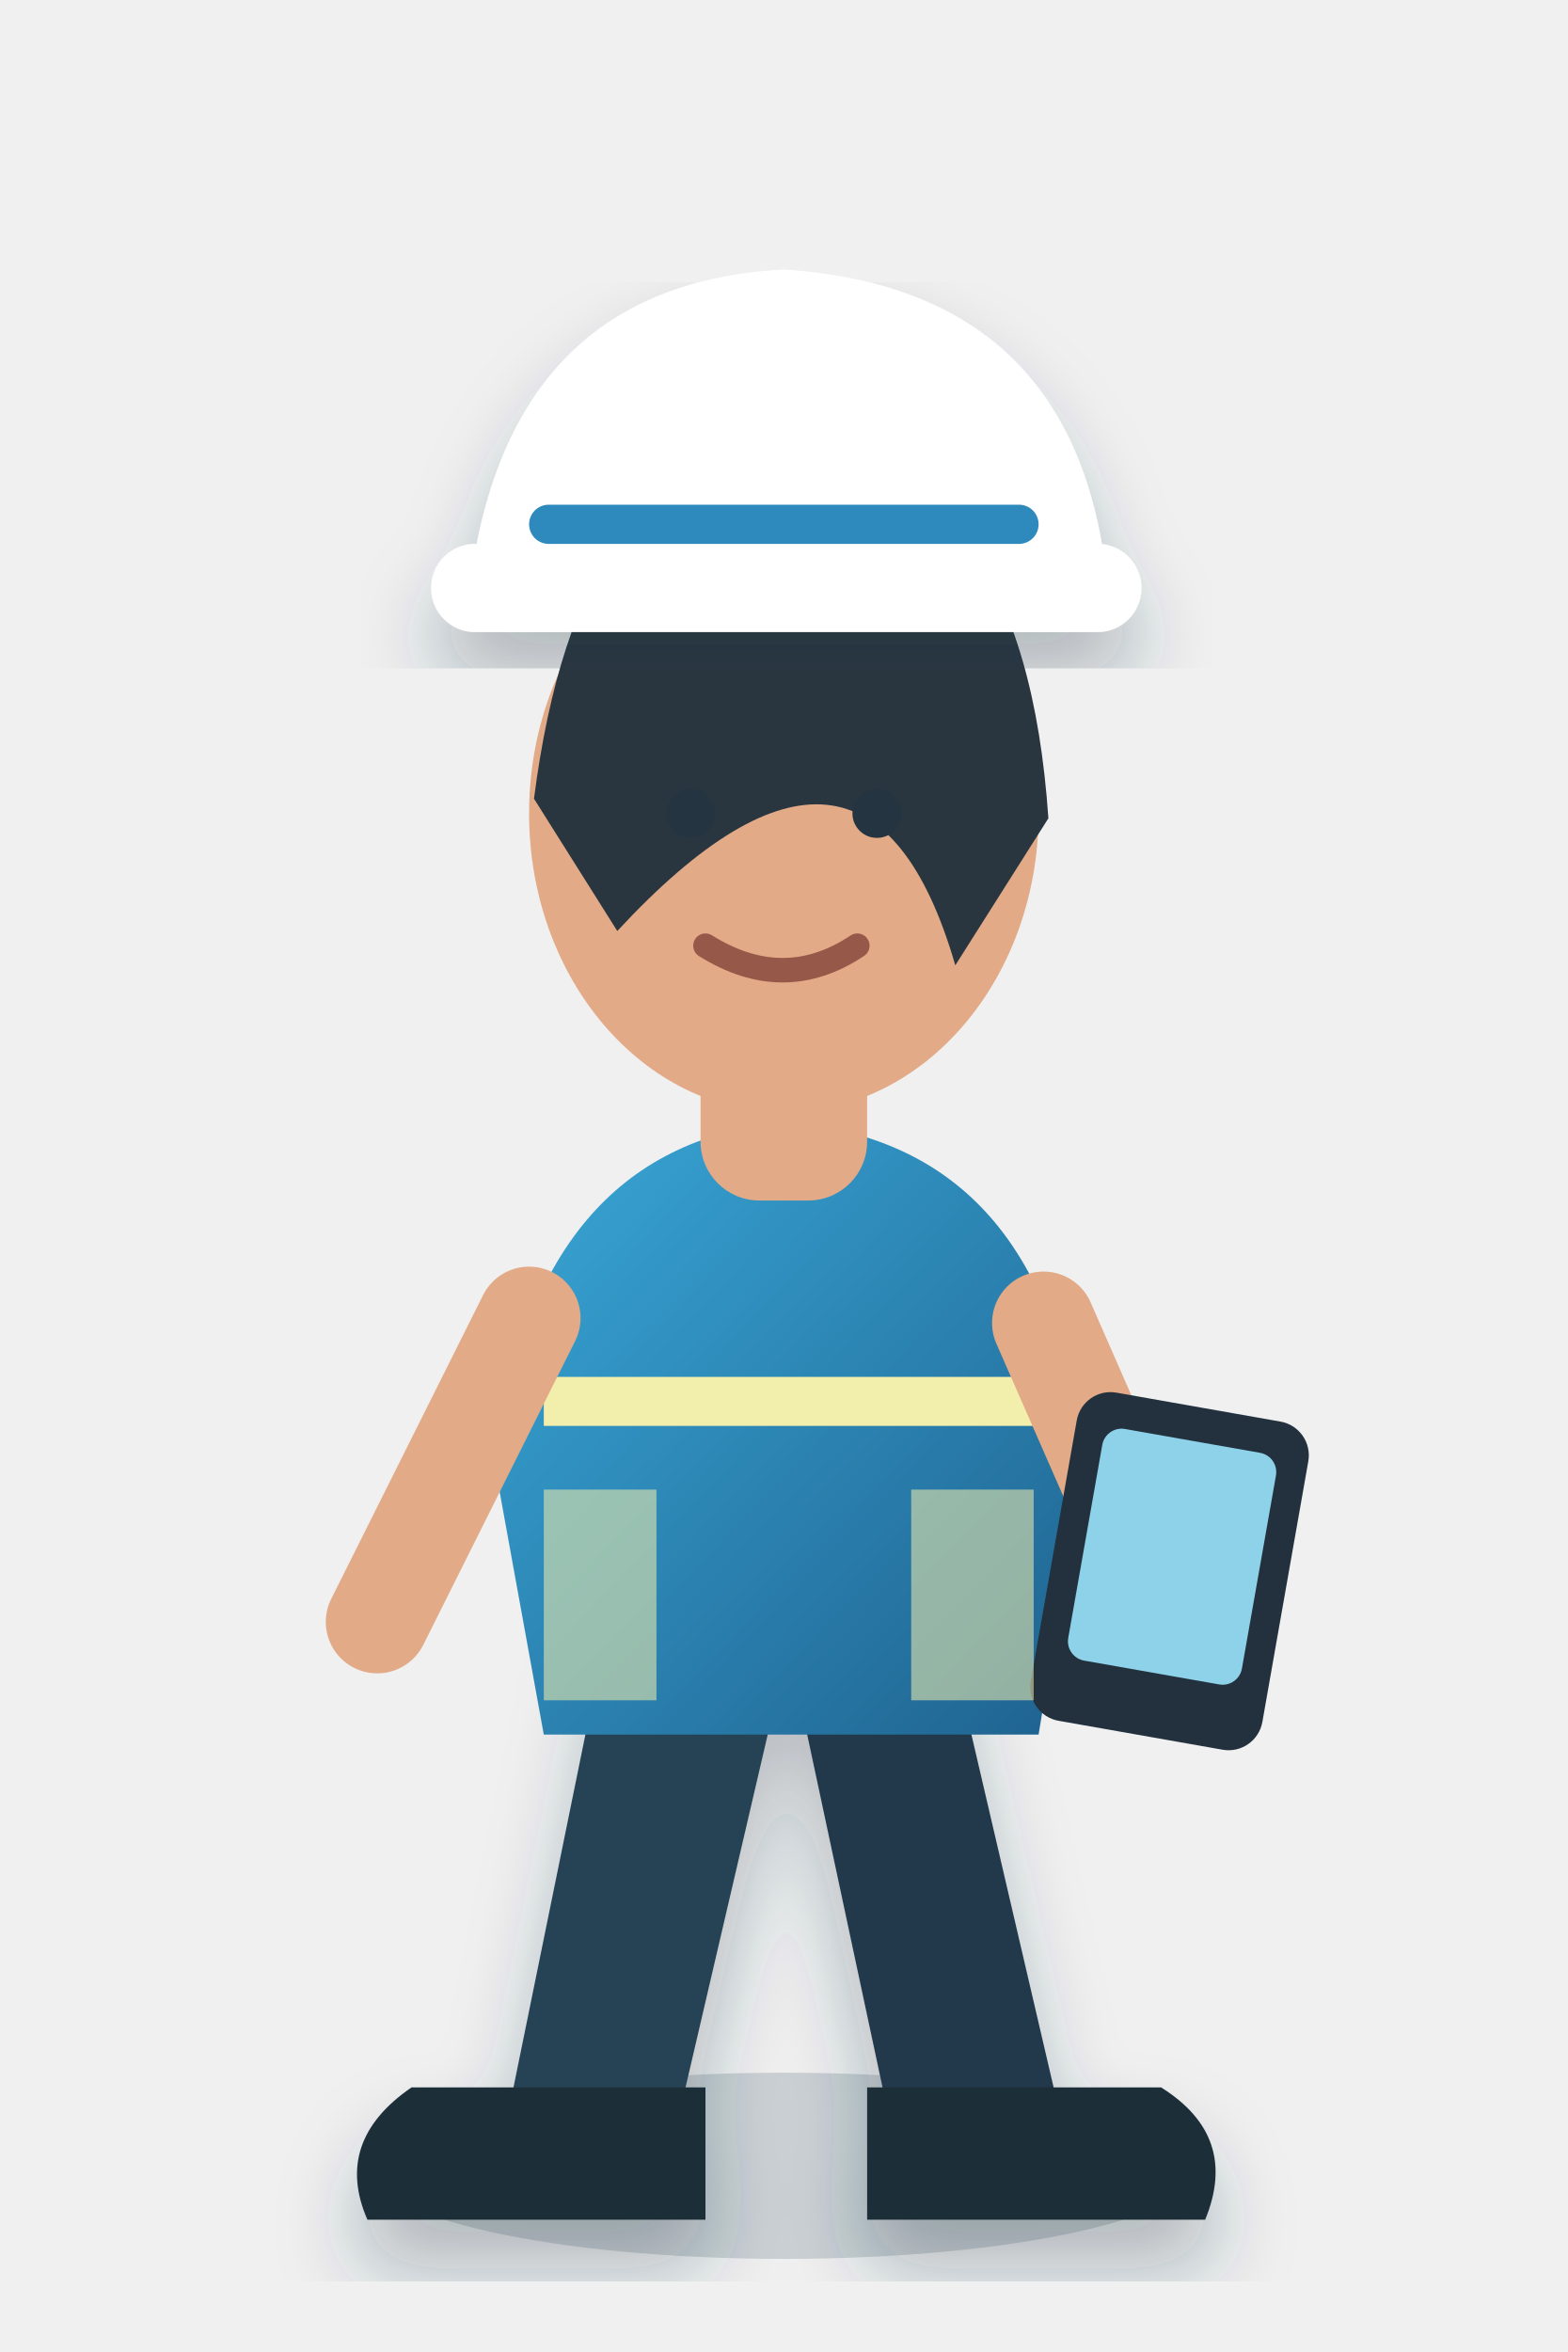
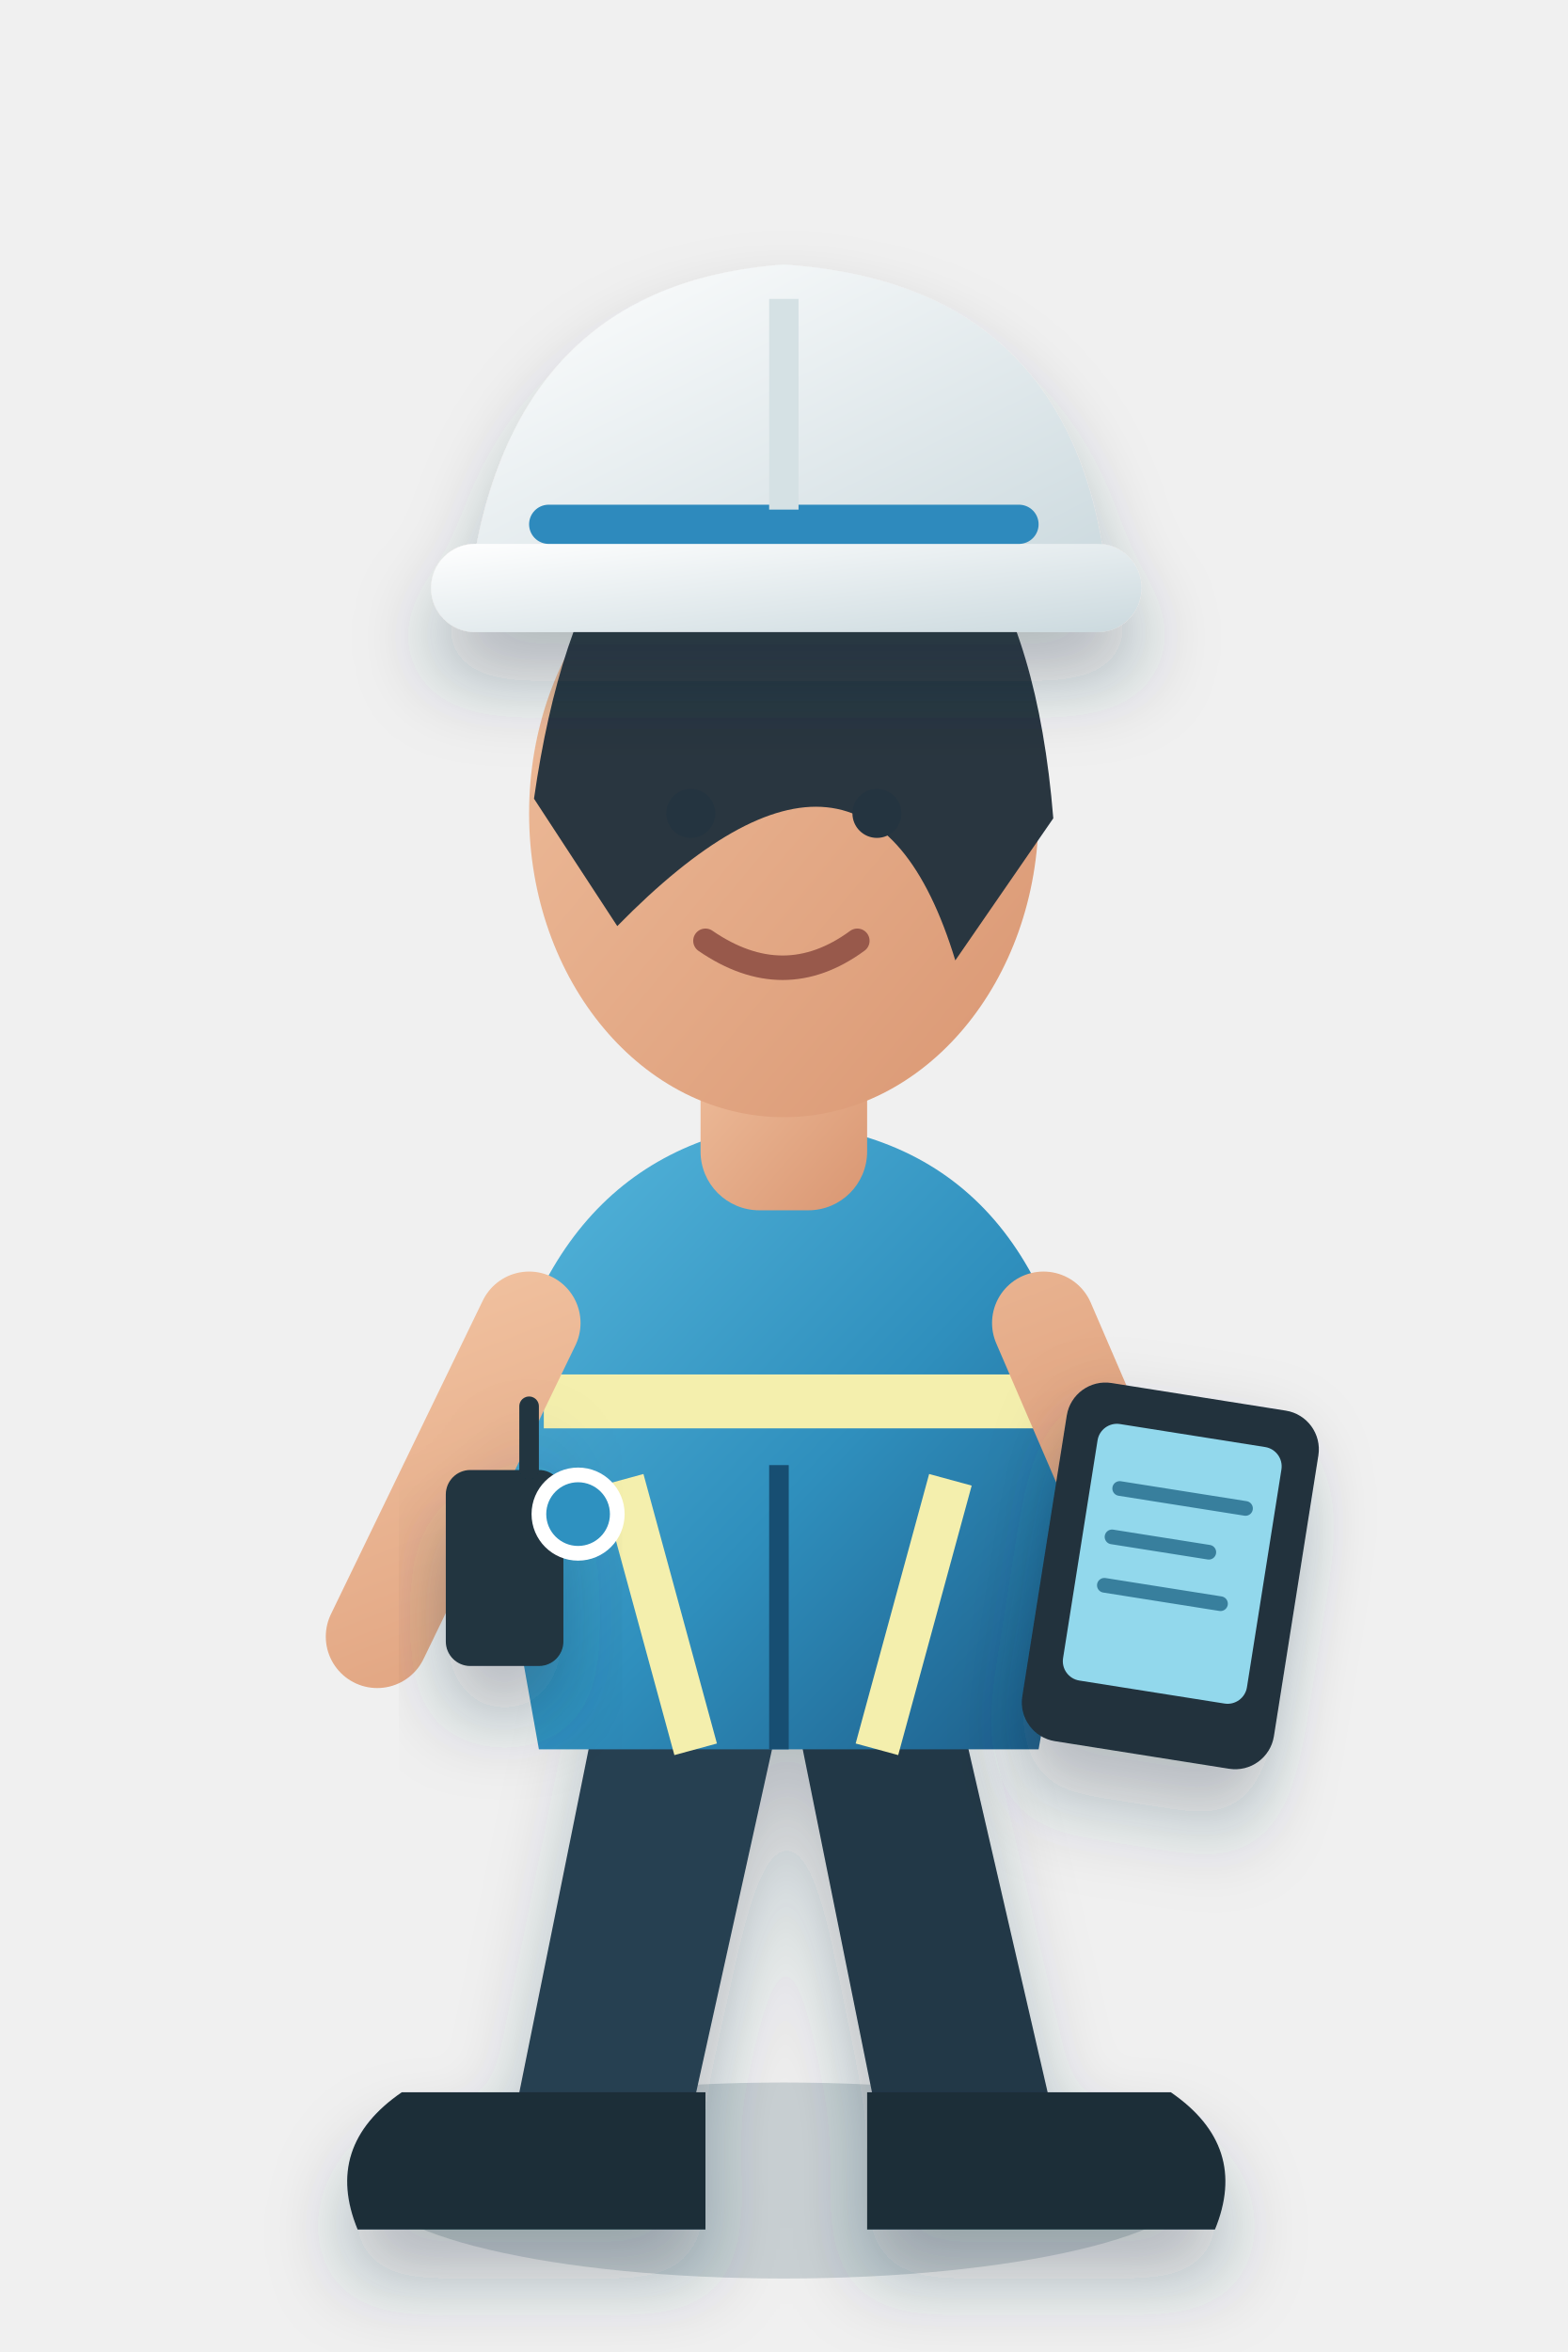
<svg xmlns="http://www.w3.org/2000/svg" width="320" height="480" viewBox="0 0 320 480">
  <defs>
-     <linearGradient id="v" x1="0" y1="0" x2="1" y2="1">
-       <stop stop-color="#39a8d8" />
-       <stop offset="1" stop-color="#1f628f" />
+     <linearGradient id="vest" x1="0" y1="0" x2="1" y2="1">
+       <stop stop-color="#58b9de" />
+       <stop offset=".55" stop-color="#2f8fbd" />
+       <stop offset="1" stop-color="#1c5b87" />
    </linearGradient>
-     <filter id="s">
-       <feDropShadow dx="0" dy="10" stdDeviation="8" flood-color="#18384a" flood-opacity=".3" />
+     <linearGradient id="skin" x1="0" y1="0" x2="1" y2="1">
+       <stop stop-color="#f0c09e" />
+       <stop offset="1" stop-color="#d99672" />
+     </linearGradient>
+     <linearGradient id="helmet" x1="0" y1="0" x2="1" y2="1">
+       <stop stop-color="#fff" />
+       <stop offset="1" stop-color="#cbd9de" />
+     </linearGradient>
+     <filter id="s" x="-40%" y="-40%" width="190%" height="200%">
+       <feDropShadow dx="0" dy="10" stdDeviation="8" flood-color="#17394c" flood-opacity=".3" />
    </filter>
  </defs>
-   <ellipse cx="160" cy="442" rx="85" ry="19" fill="#1a3d50" opacity=".18" />
+   <ellipse cx="160" cy="445" rx="85" ry="20" fill="#163d4d" opacity=".18" />
  <g filter="url(#s)">
-     <path d="M125 327l-21 103h35l24-103Z" fill="#274255" />
-     <path d="M192 327l24 103h-35l-22-103Z" fill="#22394b" />
-     <path d="M84 426h60v27H75q-7-16 9-27ZM177 426h60q16 10 9 27h-69Z" fill="#1e2d39" />
+     <path d="M126 328l-21 104h36l23-104Z" fill="#273f51" />
+     <path d="M191 328l24 104h-36l-21-104Z" fill="#223747" />
+     <path d="M82 427h62v28H73q-7-17 9-28ZM177 427h62q16 11 9 28h-71Z" fill="#1d2d39" />
  </g>
-   <path d="M101 299q8-65 59-70q54 4 61 70l-9 55H111Z" fill="url(#v)" />
-   <path d="M111 286h101" stroke="#f2efad" stroke-width="10" />
-   <path d="M108 269l-31 62M213 270l25 57" stroke="#e2aa86" stroke-width="21" stroke-linecap="round" />
-   <rect x="143" y="207" width="34" height="38" rx="12" fill="#e2aa86" />
-   <ellipse cx="160" cy="166" rx="52" ry="61" fill="#e2aa86" />
-   <path d="M109 163q9-70 51-72q49 3 54 76l-19 30q-18-62-69-7Z" fill="#293640" />
+   <path d="M100 301q8-66 60-72q55 4 62 72l-10 56H110Z" fill="url(#vest)" />
+   <path d="M111 286h101" stroke="#f4efad" stroke-width="11" />
+   <path d="M127 302l15 55M194 302l-15 55" stroke="#f4efad" stroke-width="9" />
+   <path d="M159 299v58" stroke="#174e72" stroke-width="4" />
+   <rect x="143" y="208" width="34" height="39" rx="12" fill="url(#skin)" />
+   <ellipse cx="160" cy="166" rx="52" ry="62" fill="url(#skin)" />
+   <path d="M109 163q10-70 51-73q49 3 55 77l-20 29q-18-59-69-7Z" fill="#293640" />
  <circle cx="141" cy="166" r="5" fill="#243440" />
  <circle cx="179" cy="166" r="5" fill="#243440" />
-   <path d="M144 193q16 10 31 0" fill="none" stroke="#955849" stroke-width="5" stroke-linecap="round" />
+   <path d="M144 192q16 11 31 0" fill="none" stroke="#98594b" stroke-width="5" stroke-linecap="round" />
  <g filter="url(#s)">
-     <path d="M96 119q8-61 64-64q60 4 66 64Z" fill="#fff" />
-     <rect x="88" y="111" width="145" height="18" rx="9" fill="#fff" />
+     <path d="M96 119q8-61 64-65q60 4 66 65Z" fill="url(#helmet)" />
+     <rect x="88" y="111" width="145" height="18" rx="9" fill="url(#helmet)" />
    <path d="M112 107h96" stroke="#2e8abd" stroke-width="8" stroke-linecap="round" />
+     <path d="M160 61v43" stroke="#d5e1e4" stroke-width="6" />
  </g>
-   <g transform="translate(221 283) rotate(10)">
-     <rect width="48" height="68" rx="7" fill="#22313d" />
-     <rect x="6" y="7" width="36" height="48" rx="4" fill="#8dd2e8" />
+   <path d="M108 270l-31 64M213 270l25 58" stroke="url(#skin)" stroke-width="21" stroke-linecap="round" />
+   <g transform="translate(219 281) rotate(9)" filter="url(#s)">
+     <rect width="52" height="74" rx="8" fill="#22323e" />
+     <rect x="7" y="8" width="38" height="53" rx="4" fill="#92d8ec" />
+     <path d="M13 21h26M13 31h20M13 41h24" stroke="#397f9d" stroke-width="3" stroke-linecap="round" />
  </g>
-   <path d="M111 304h23v43h-23Zm75 0h25v43h-25Z" fill="#f2efad" opacity=".55" />
+   <g transform="translate(91 300)" filter="url(#s)">
+     <rect width="24" height="40" rx="5" fill="#20343f" />
+     <path d="M17 0v-13" stroke="#20343f" stroke-width="4" stroke-linecap="round" />
+   </g>
+   <circle cx="118" cy="309" r="8" fill="#2e91c0" stroke="#fff" stroke-width="3" />
</svg>
